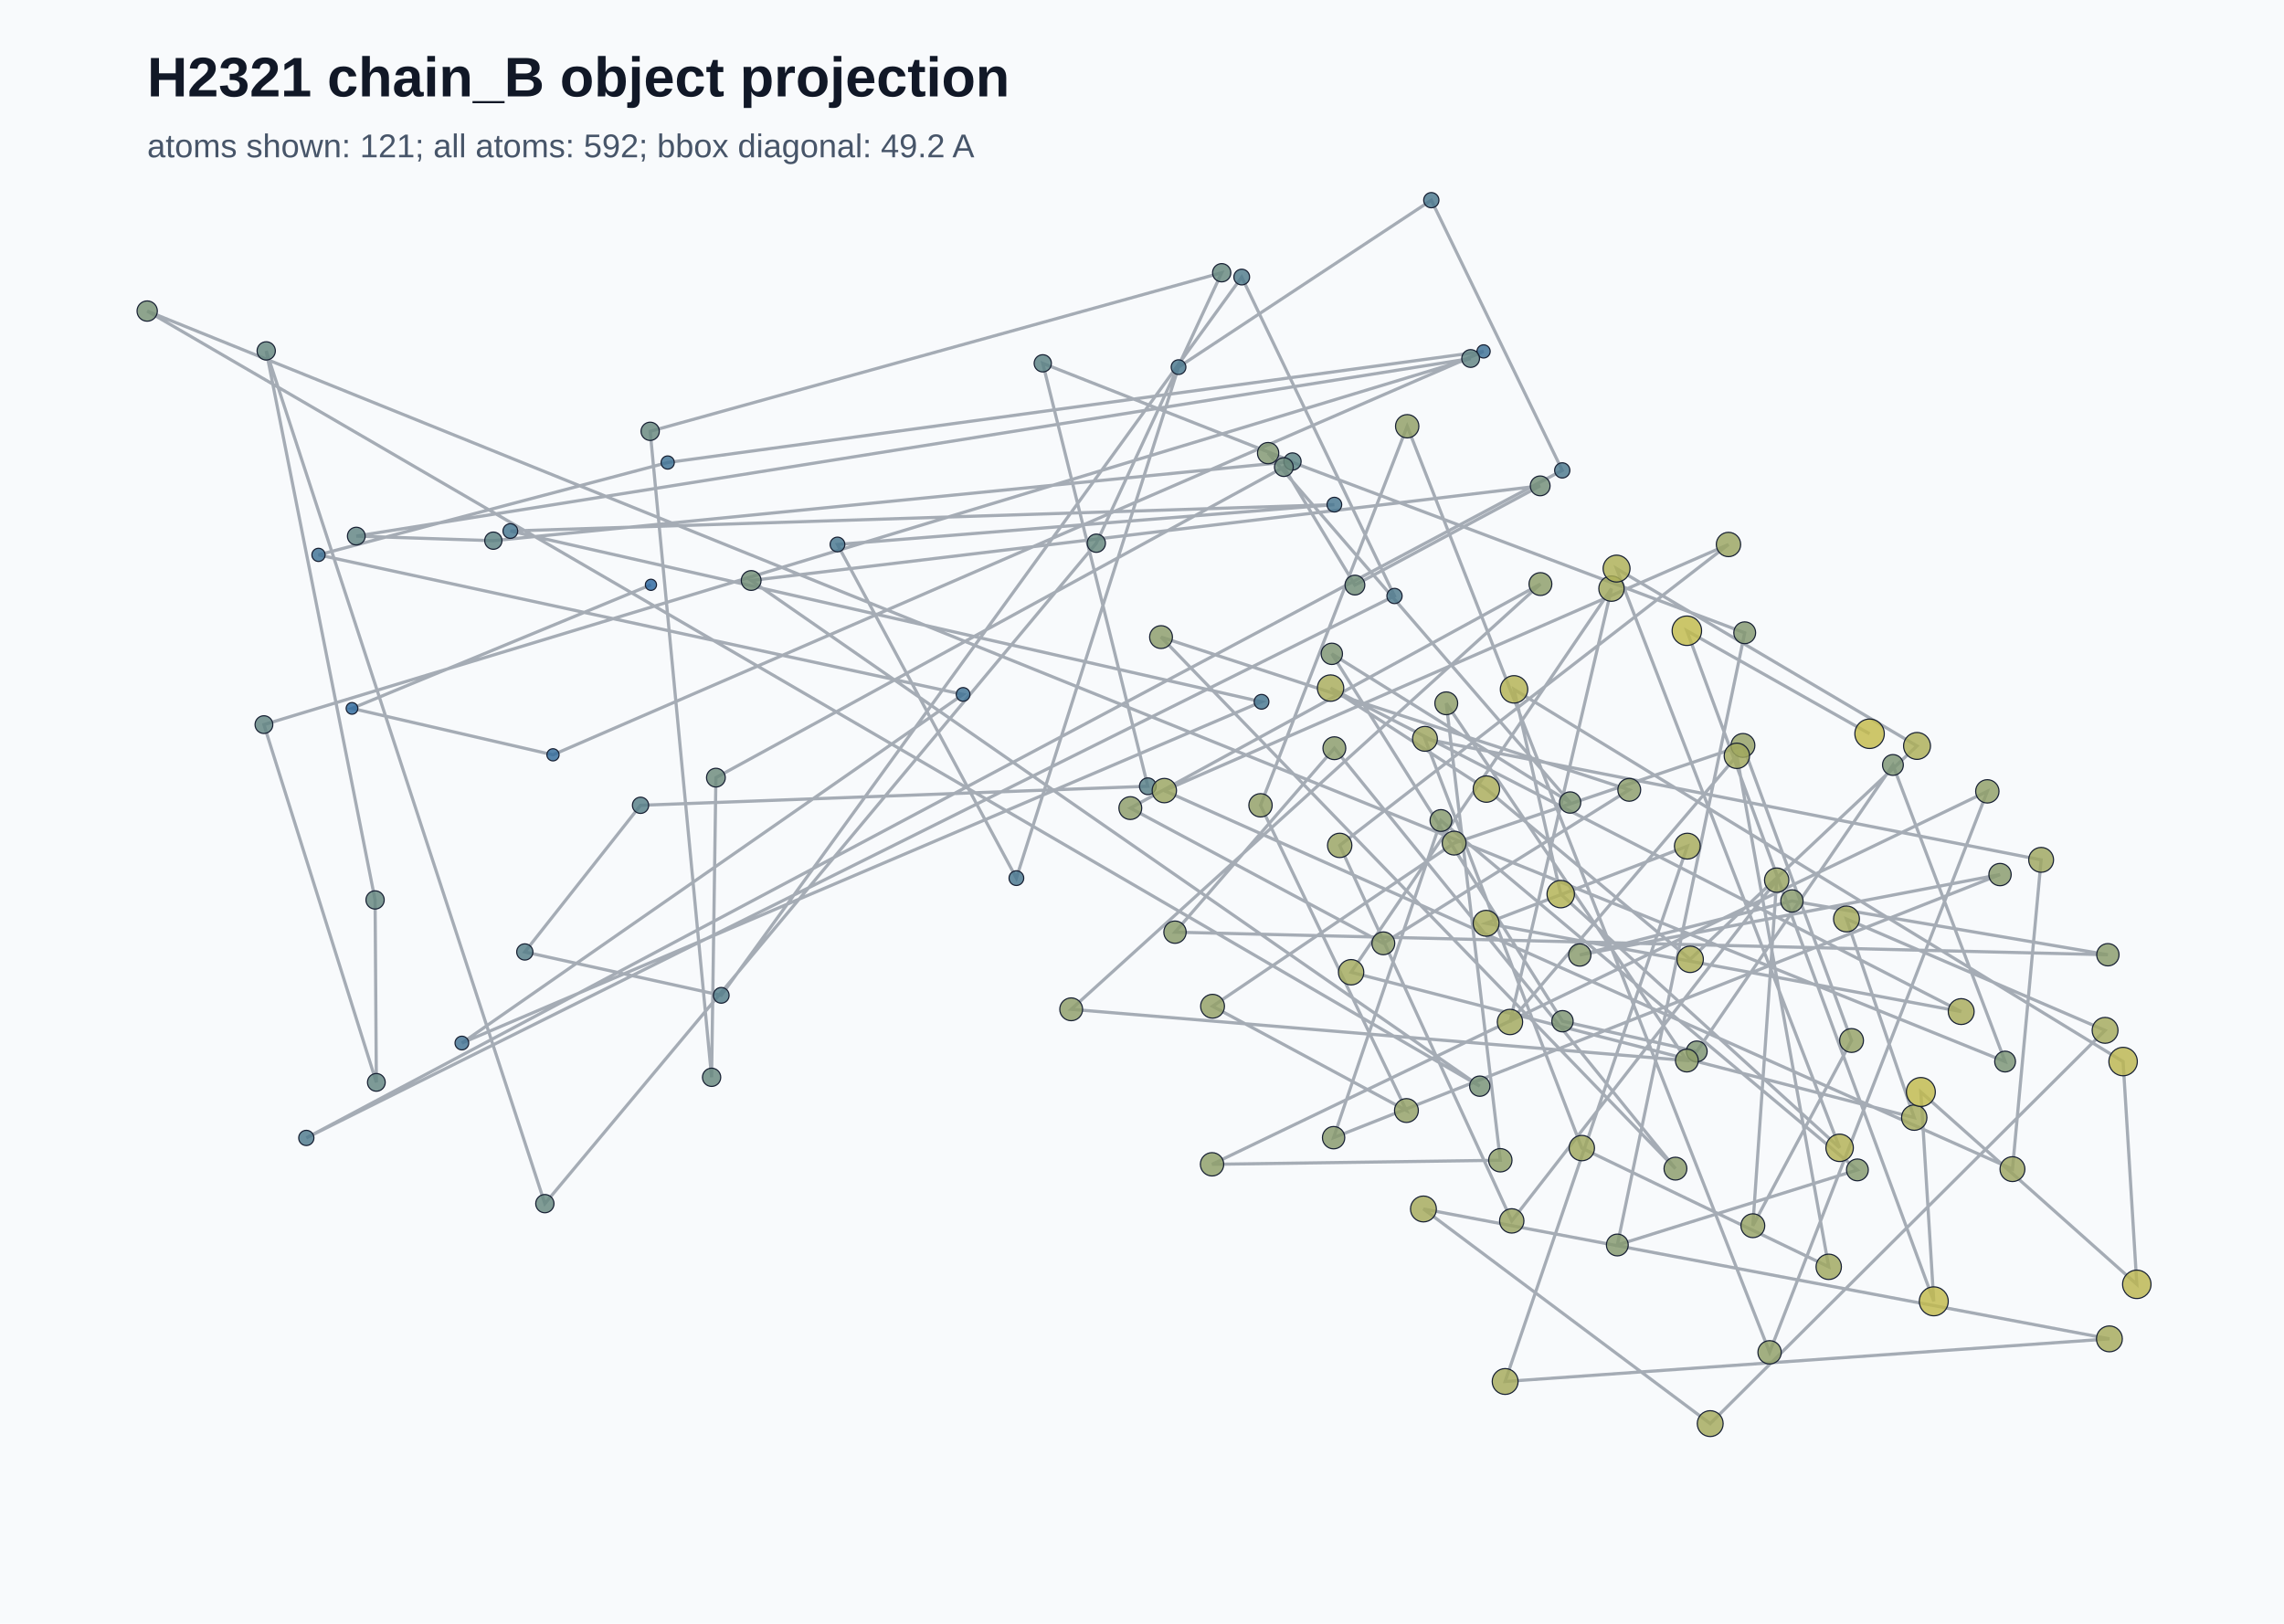
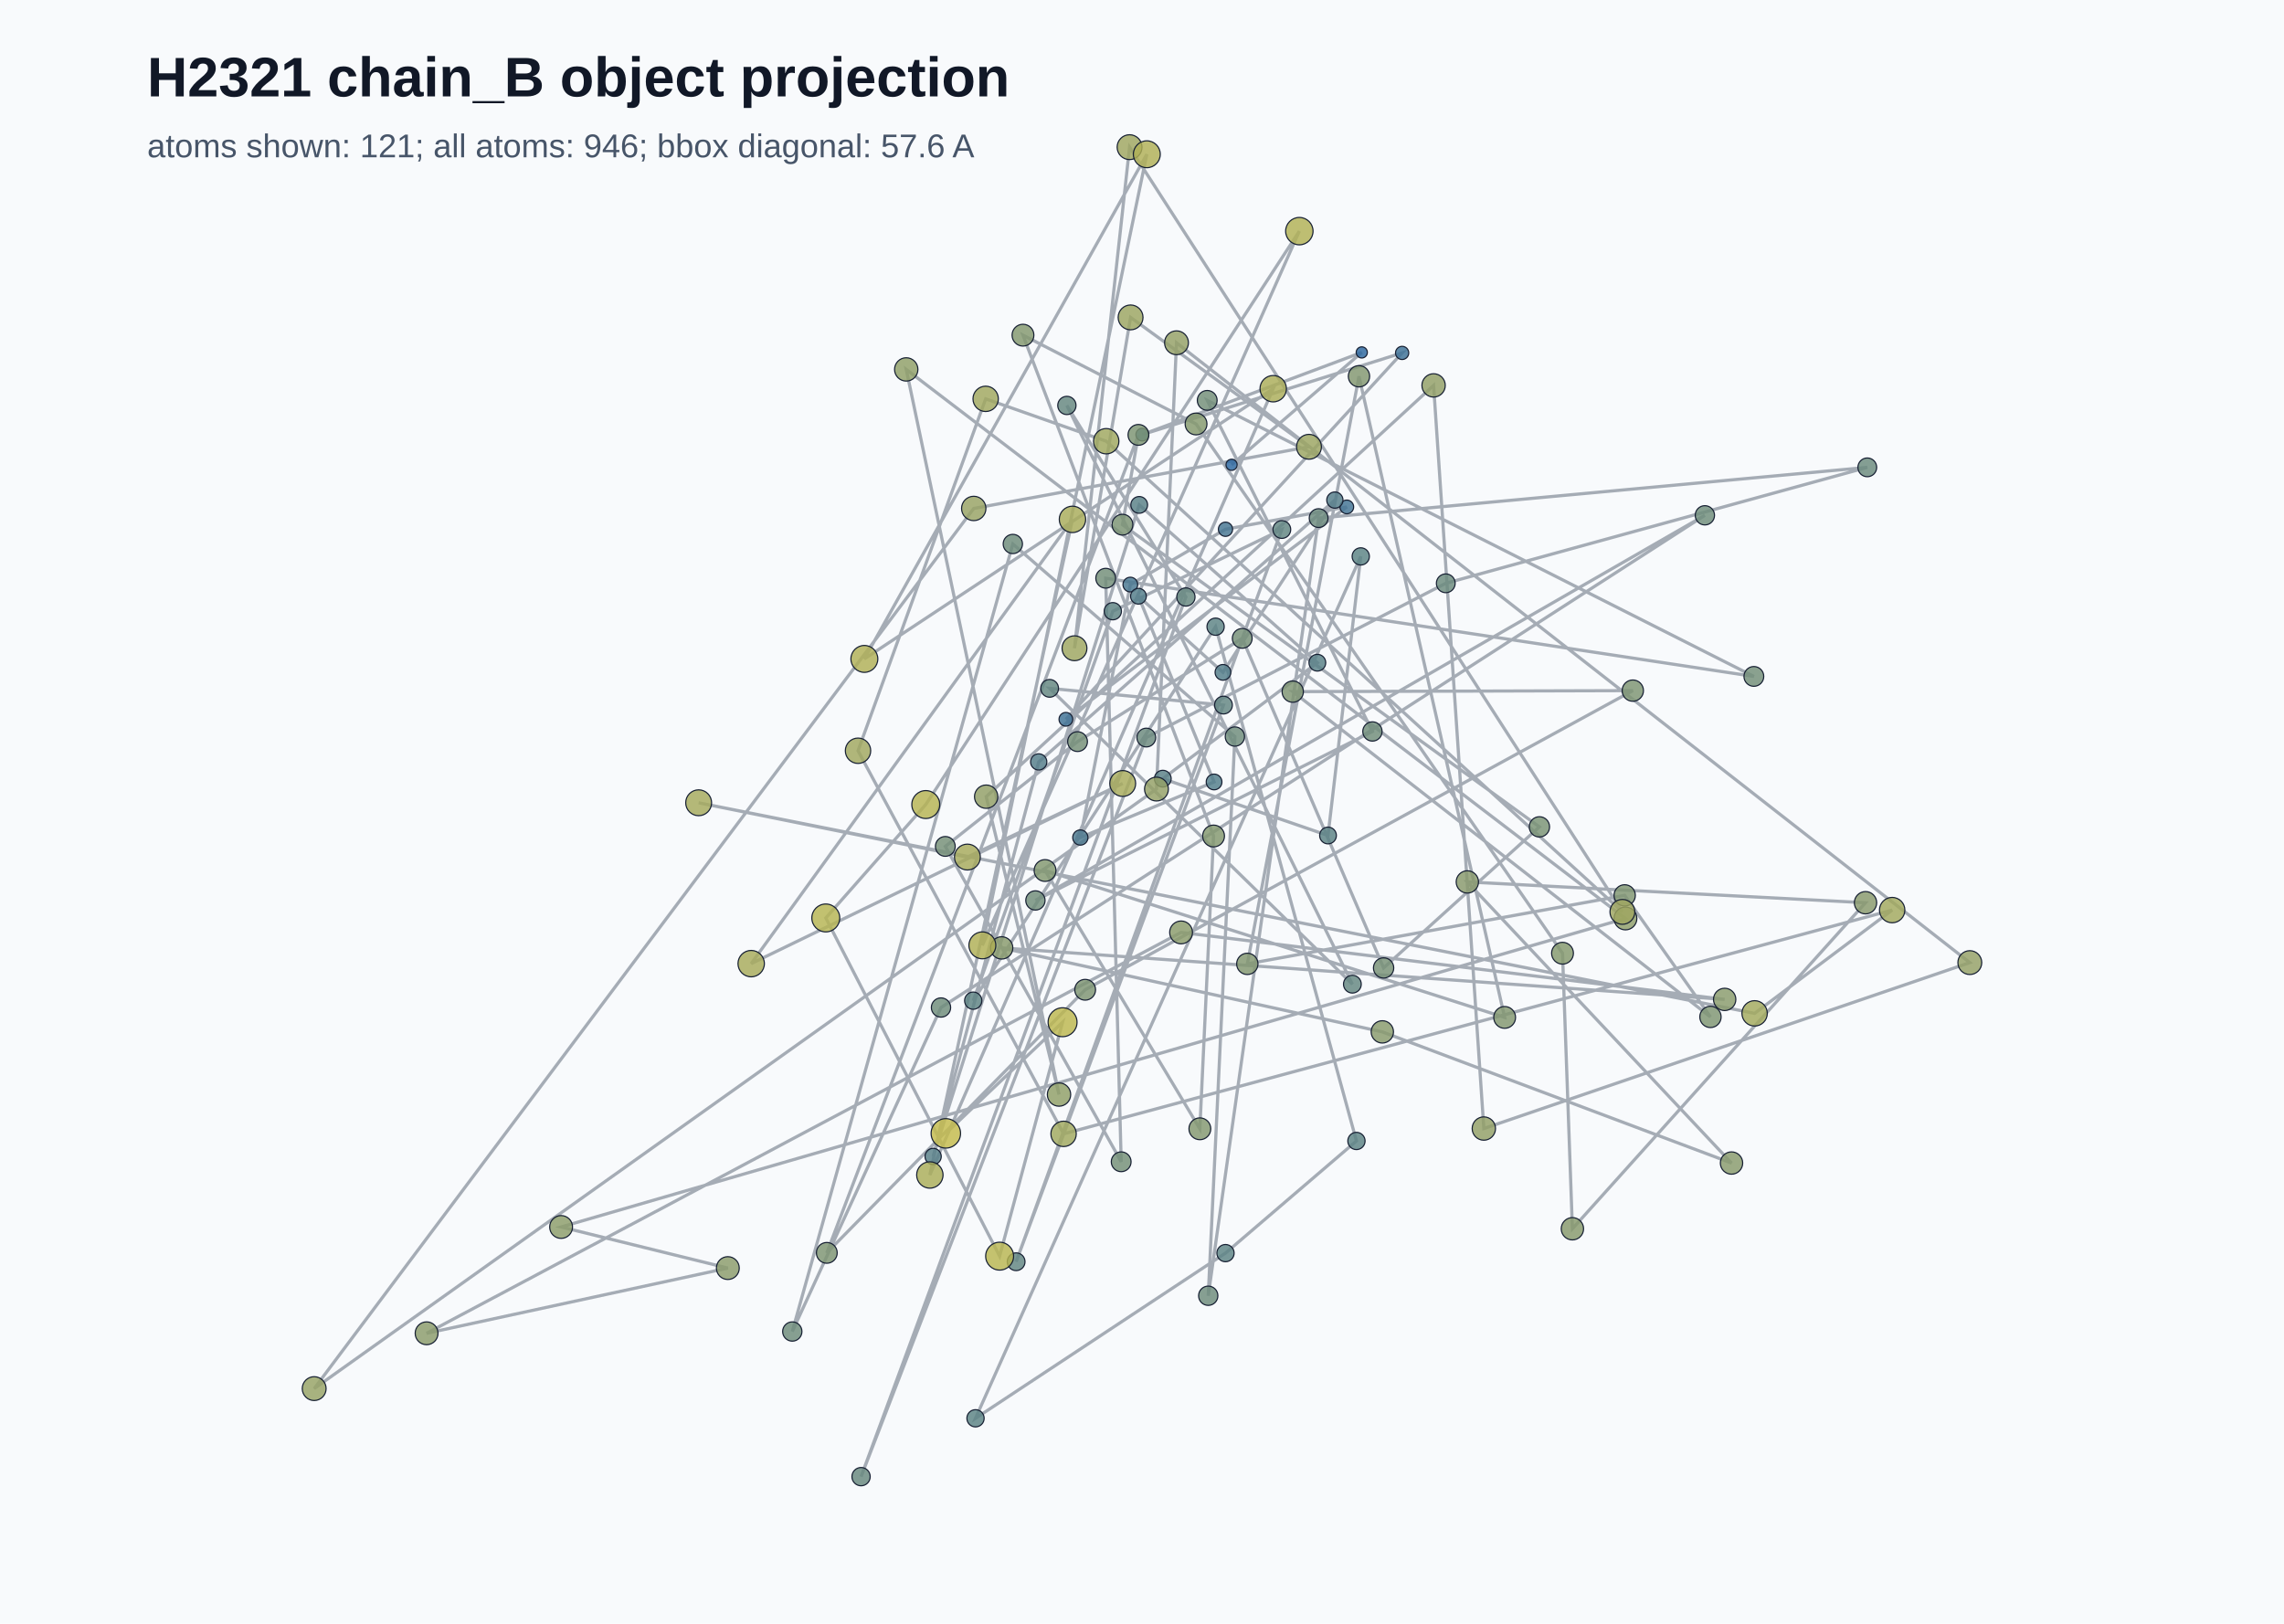
<svg xmlns="http://www.w3.org/2000/svg" width="900" height="640" viewBox="0 0 900 640" role="img" aria-label="H2321 chain_B object projection">
  <rect width="100%" height="100%" fill="#f8fafc" />
  <text x="58" y="38" font-family="Arial, sans-serif" font-size="22" font-weight="700" fill="#111827">H2321 chain_B object projection</text>
-   <text x="58" y="62" font-family="Arial, sans-serif" font-size="13" fill="#475569">atoms shown: 121; all atoms: 592; bbox diagonal: 49.2 A</text>
-   <polyline points="256.5,230.5 138.7,279.2 217.9,297.5 584.6,138.5 263.1,182.3 125.5,218.7 379.5,273.7 182.0,411.1 497.1,276.6 201.1,209.3 525.8,198.9 330.0,214.6 400.5,346.1 464.4,144.7 564.0,78.9 615.6,185.4 120.7,448.5 549.5,234.9 489.3,109.2 284.2,392.3 206.8,375.2 252.4,317.4 452.3,309.9 410.9,143.2 509.3,181.9 194.4,213.1 140.4,211.3 579.5,141.3 104.0,285.6 148.3,426.6 147.8,354.7 104.9,138.3 214.7,474.4 432.0,214.1 481.4,107.5 256.2,170.0 280.4,424.6 282.1,306.5 505.9,184.1 533.9,230.6 606.9,191.5 296.0,228.8 583.1,428.1 58.0,122.6 790.1,418.4 745.9,301.5 668.6,414.4 615.7,402.5 524.8,257.7 618.7,316.3 499.7,178.6 687.5,249.4 637.3,490.7 731.9,461.1 567.8,323.4 525.5,448.4 788.1,344.7 622.5,376.4 706.1,355.1 830.6,376.3 463.0,367.4 525.8,294.9 660.2,460.6 457.5,251.1 642.0,311.3 545.1,371.8 445.4,318.5 607.0,230.2 422.1,397.8 664.7,418.0 569.9,277.2 591.2,457.3 477.6,458.9 783.1,311.9 697.3,533.0 554.5,168.0 496.7,317.4 554.2,437.7 477.8,396.6 573.0,332.3 686.8,293.8 729.6,410.1 690.7,483.1 700.1,346.9 595.7,481.2 527.9,333.2 681.1,214.6 458.8,311.6 793.0,460.8 804.3,338.9 561.5,291.2 623.3,452.5 720.6,499.3 684.4,297.9 595.0,402.8 635.0,232.0 532.4,383.2 754.3,440.5 727.6,362.2 829.5,406.1 673.9,561.1 560.9,476.5 831.2,527.7 593.1,544.5 664.9,333.5 585.6,363.9 772.8,398.7 524.3,271.2 585.7,311.0 666.0,378.1 755.4,294.0 637.0,224.1 724.9,452.4 615.0,352.4 596.6,271.7 836.6,418.4 842.0,506.2 756.9,430.4 762.0,512.9 664.7,248.6 736.7,289.2" fill="none" stroke="#334155" stroke-width="1.25" stroke-opacity="0.42" />
-   <circle cx="256.5" cy="230.5" r="2.2" fill="rgb(43,103,160)" fill-opacity="0.82" stroke="#172033" stroke-width="0.45" />
-   <circle cx="138.7" cy="279.2" r="2.3" fill="rgb(46,105,157)" fill-opacity="0.82" stroke="#172033" stroke-width="0.45" />
-   <circle cx="217.9" cy="297.5" r="2.4" fill="rgb(51,107,155)" fill-opacity="0.82" stroke="#172033" stroke-width="0.45" />
-   <circle cx="584.6" cy="138.5" r="2.6" fill="rgb(60,112,150)" fill-opacity="0.82" stroke="#172033" stroke-width="0.45" />
-   <circle cx="263.1" cy="182.3" r="2.6" fill="rgb(61,113,149)" fill-opacity="0.82" stroke="#172033" stroke-width="0.45" />
-   <circle cx="125.5" cy="218.7" r="2.6" fill="rgb(61,113,149)" fill-opacity="0.82" stroke="#172033" stroke-width="0.45" />
-   <circle cx="379.5" cy="273.7" r="2.7" fill="rgb(63,114,148)" fill-opacity="0.82" stroke="#172033" stroke-width="0.45" />
-   <circle cx="182.0" cy="411.1" r="2.7" fill="rgb(66,115,147)" fill-opacity="0.82" stroke="#172033" stroke-width="0.45" />
-   <circle cx="497.1" cy="276.6" r="2.9" fill="rgb(70,118,144)" fill-opacity="0.82" stroke="#172033" stroke-width="0.45" />
-   <circle cx="201.1" cy="209.3" r="2.9" fill="rgb(70,118,144)" fill-opacity="0.82" stroke="#172033" stroke-width="0.45" />
-   <circle cx="525.8" cy="198.9" r="2.9" fill="rgb(71,118,144)" fill-opacity="0.82" stroke="#172033" stroke-width="0.45" />
-   <circle cx="330.0" cy="214.6" r="2.9" fill="rgb(71,118,143)" fill-opacity="0.82" stroke="#172033" stroke-width="0.45" />
-   <circle cx="400.5" cy="346.1" r="2.9" fill="rgb(72,119,143)" fill-opacity="0.82" stroke="#172033" stroke-width="0.45" />
-   <circle cx="464.4" cy="144.7" r="2.9" fill="rgb(74,120,142)" fill-opacity="0.82" stroke="#172033" stroke-width="0.45" />
-   <circle cx="564.0" cy="78.9" r="3.0" fill="rgb(74,120,142)" fill-opacity="0.82" stroke="#172033" stroke-width="0.45" />
-   <circle cx="615.6" cy="185.4" r="3.0" fill="rgb(76,121,141)" fill-opacity="0.82" stroke="#172033" stroke-width="0.45" />
-   <circle cx="120.7" cy="448.5" r="3.0" fill="rgb(77,121,140)" fill-opacity="0.82" stroke="#172033" stroke-width="0.45" />
-   <circle cx="549.5" cy="234.9" r="3.0" fill="rgb(78,122,140)" fill-opacity="0.82" stroke="#172033" stroke-width="0.45" />
-   <circle cx="489.3" cy="109.2" r="3.1" fill="rgb(79,123,139)" fill-opacity="0.82" stroke="#172033" stroke-width="0.45" />
-   <circle cx="284.2" cy="392.3" r="3.1" fill="rgb(82,124,137)" fill-opacity="0.82" stroke="#172033" stroke-width="0.45" />
-   <circle cx="206.8" cy="375.2" r="3.2" fill="rgb(85,126,136)" fill-opacity="0.82" stroke="#172033" stroke-width="0.45" />
-   <circle cx="252.4" cy="317.4" r="3.2" fill="rgb(86,127,135)" fill-opacity="0.82" stroke="#172033" stroke-width="0.45" />
-   <circle cx="452.3" cy="309.9" r="3.3" fill="rgb(87,127,135)" fill-opacity="0.82" stroke="#172033" stroke-width="0.45" />
-   <circle cx="410.9" cy="143.2" r="3.4" fill="rgb(91,129,132)" fill-opacity="0.82" stroke="#172033" stroke-width="0.45" />
-   <circle cx="509.3" cy="181.9" r="3.4" fill="rgb(91,130,132)" fill-opacity="0.82" stroke="#172033" stroke-width="0.45" />
-   <circle cx="194.4" cy="213.1" r="3.4" fill="rgb(93,130,131)" fill-opacity="0.82" stroke="#172033" stroke-width="0.45" />
-   <circle cx="140.4" cy="211.3" r="3.5" fill="rgb(96,132,130)" fill-opacity="0.82" stroke="#172033" stroke-width="0.45" />
-   <circle cx="579.5" cy="141.3" r="3.5" fill="rgb(96,132,130)" fill-opacity="0.82" stroke="#172033" stroke-width="0.45" />
-   <circle cx="104.0" cy="285.6" r="3.5" fill="rgb(96,132,129)" fill-opacity="0.82" stroke="#172033" stroke-width="0.45" />
-   <circle cx="148.3" cy="426.6" r="3.5" fill="rgb(98,133,129)" fill-opacity="0.82" stroke="#172033" stroke-width="0.45" />
-   <circle cx="147.8" cy="354.7" r="3.6" fill="rgb(100,134,127)" fill-opacity="0.82" stroke="#172033" stroke-width="0.45" />
-   <circle cx="104.9" cy="138.3" r="3.6" fill="rgb(100,134,127)" fill-opacity="0.82" stroke="#172033" stroke-width="0.45" />
-   <circle cx="214.7" cy="474.4" r="3.6" fill="rgb(101,135,127)" fill-opacity="0.82" stroke="#172033" stroke-width="0.45" />
-   <circle cx="432.0" cy="214.1" r="3.6" fill="rgb(102,135,126)" fill-opacity="0.82" stroke="#172033" stroke-width="0.45" />
-   <circle cx="481.4" cy="107.5" r="3.6" fill="rgb(102,136,126)" fill-opacity="0.82" stroke="#172033" stroke-width="0.45" />
-   <circle cx="256.2" cy="170.0" r="3.6" fill="rgb(103,136,126)" fill-opacity="0.82" stroke="#172033" stroke-width="0.45" />
-   <circle cx="280.4" cy="424.6" r="3.6" fill="rgb(103,136,126)" fill-opacity="0.82" stroke="#172033" stroke-width="0.45" />
-   <circle cx="282.1" cy="306.5" r="3.7" fill="rgb(107,138,123)" fill-opacity="0.82" stroke="#172033" stroke-width="0.45" />
-   <circle cx="505.9" cy="184.1" r="3.7" fill="rgb(108,138,123)" fill-opacity="0.82" stroke="#172033" stroke-width="0.45" />
-   <circle cx="533.9" cy="230.6" r="3.9" fill="rgb(112,141,120)" fill-opacity="0.82" stroke="#172033" stroke-width="0.45" />
-   <circle cx="606.9" cy="191.5" r="3.9" fill="rgb(113,141,120)" fill-opacity="0.82" stroke="#172033" stroke-width="0.45" />
-   <circle cx="296.0" cy="228.8" r="3.9" fill="rgb(114,142,119)" fill-opacity="0.82" stroke="#172033" stroke-width="0.45" />
-   <circle cx="583.1" cy="428.1" r="4.0" fill="rgb(119,145,117)" fill-opacity="0.82" stroke="#172033" stroke-width="0.45" />
-   <circle cx="58.0" cy="122.6" r="4.0" fill="rgb(119,145,117)" fill-opacity="0.82" stroke="#172033" stroke-width="0.45" />
-   <circle cx="790.1" cy="418.4" r="4.1" fill="rgb(121,146,116)" fill-opacity="0.82" stroke="#172033" stroke-width="0.45" />
-   <circle cx="745.9" cy="301.5" r="4.1" fill="rgb(123,147,115)" fill-opacity="0.82" stroke="#172033" stroke-width="0.45" />
-   <circle cx="668.6" cy="414.4" r="4.1" fill="rgb(124,148,114)" fill-opacity="0.82" stroke="#172033" stroke-width="0.45" />
-   <circle cx="615.7" cy="402.5" r="4.2" fill="rgb(125,148,113)" fill-opacity="0.82" stroke="#172033" stroke-width="0.45" />
-   <circle cx="524.8" cy="257.7" r="4.2" fill="rgb(125,148,113)" fill-opacity="0.82" stroke="#172033" stroke-width="0.45" />
-   <circle cx="618.7" cy="316.3" r="4.2" fill="rgb(126,149,113)" fill-opacity="0.82" stroke="#172033" stroke-width="0.45" />
-   <circle cx="499.7" cy="178.6" r="4.2" fill="rgb(128,150,112)" fill-opacity="0.82" stroke="#172033" stroke-width="0.45" />
-   <circle cx="687.5" cy="249.4" r="4.3" fill="rgb(130,151,111)" fill-opacity="0.82" stroke="#172033" stroke-width="0.45" />
-   <circle cx="637.3" cy="490.7" r="4.3" fill="rgb(132,152,110)" fill-opacity="0.82" stroke="#172033" stroke-width="0.45" />
-   <circle cx="731.9" cy="461.1" r="4.3" fill="rgb(132,152,109)" fill-opacity="0.82" stroke="#172033" stroke-width="0.45" />
-   <circle cx="567.8" cy="323.4" r="4.3" fill="rgb(133,152,109)" fill-opacity="0.82" stroke="#172033" stroke-width="0.45" />
-   <circle cx="525.5" cy="448.4" r="4.4" fill="rgb(134,153,108)" fill-opacity="0.82" stroke="#172033" stroke-width="0.45" />
-   <circle cx="788.1" cy="344.7" r="4.4" fill="rgb(135,154,108)" fill-opacity="0.82" stroke="#172033" stroke-width="0.45" />
-   <circle cx="622.5" cy="376.4" r="4.4" fill="rgb(135,154,108)" fill-opacity="0.82" stroke="#172033" stroke-width="0.45" />
-   <circle cx="706.1" cy="355.1" r="4.4" fill="rgb(136,154,107)" fill-opacity="0.82" stroke="#172033" stroke-width="0.45" />
-   <circle cx="830.6" cy="376.3" r="4.4" fill="rgb(137,155,107)" fill-opacity="0.82" stroke="#172033" stroke-width="0.45" />
-   <circle cx="463.0" cy="367.4" r="4.4" fill="rgb(137,155,106)" fill-opacity="0.82" stroke="#172033" stroke-width="0.45" />
-   <circle cx="525.8" cy="294.9" r="4.5" fill="rgb(138,155,106)" fill-opacity="0.82" stroke="#172033" stroke-width="0.45" />
-   <circle cx="660.2" cy="460.6" r="4.5" fill="rgb(138,155,106)" fill-opacity="0.82" stroke="#172033" stroke-width="0.45" />
-   <circle cx="457.5" cy="251.1" r="4.5" fill="rgb(139,156,106)" fill-opacity="0.82" stroke="#172033" stroke-width="0.45" />
-   <circle cx="642.0" cy="311.3" r="4.5" fill="rgb(139,156,106)" fill-opacity="0.82" stroke="#172033" stroke-width="0.45" />
-   <circle cx="545.1" cy="371.8" r="4.5" fill="rgb(140,156,105)" fill-opacity="0.82" stroke="#172033" stroke-width="0.45" />
-   <circle cx="445.4" cy="318.5" r="4.5" fill="rgb(140,156,105)" fill-opacity="0.82" stroke="#172033" stroke-width="0.45" />
-   <circle cx="607.0" cy="230.2" r="4.5" fill="rgb(140,157,105)" fill-opacity="0.82" stroke="#172033" stroke-width="0.45" />
-   <circle cx="422.1" cy="397.8" r="4.5" fill="rgb(141,157,105)" fill-opacity="0.82" stroke="#172033" stroke-width="0.45" />
-   <circle cx="664.7" cy="418.0" r="4.5" fill="rgb(141,157,105)" fill-opacity="0.82" stroke="#172033" stroke-width="0.45" />
-   <circle cx="569.9" cy="277.2" r="4.5" fill="rgb(141,157,104)" fill-opacity="0.82" stroke="#172033" stroke-width="0.45" />
-   <circle cx="591.2" cy="457.3" r="4.6" fill="rgb(142,158,104)" fill-opacity="0.82" stroke="#172033" stroke-width="0.45" />
-   <circle cx="477.6" cy="458.9" r="4.6" fill="rgb(142,158,104)" fill-opacity="0.82" stroke="#172033" stroke-width="0.45" />
-   <circle cx="783.1" cy="311.9" r="4.6" fill="rgb(143,158,103)" fill-opacity="0.82" stroke="#172033" stroke-width="0.45" />
-   <circle cx="697.3" cy="533.0" r="4.6" fill="rgb(143,158,103)" fill-opacity="0.82" stroke="#172033" stroke-width="0.45" />
-   <circle cx="554.5" cy="168.0" r="4.6" fill="rgb(144,159,102)" fill-opacity="0.82" stroke="#172033" stroke-width="0.45" />
-   <circle cx="496.7" cy="317.4" r="4.6" fill="rgb(145,159,102)" fill-opacity="0.82" stroke="#172033" stroke-width="0.45" />
-   <circle cx="554.2" cy="437.7" r="4.7" fill="rgb(146,160,102)" fill-opacity="0.82" stroke="#172033" stroke-width="0.45" />
-   <circle cx="477.8" cy="396.6" r="4.7" fill="rgb(146,160,102)" fill-opacity="0.82" stroke="#172033" stroke-width="0.45" />
-   <circle cx="573.0" cy="332.3" r="4.7" fill="rgb(147,160,101)" fill-opacity="0.82" stroke="#172033" stroke-width="0.45" />
-   <circle cx="686.8" cy="293.8" r="4.7" fill="rgb(147,160,101)" fill-opacity="0.82" stroke="#172033" stroke-width="0.45" />
-   <circle cx="729.6" cy="410.1" r="4.7" fill="rgb(148,161,101)" fill-opacity="0.82" stroke="#172033" stroke-width="0.45" />
-   <circle cx="690.7" cy="483.1" r="4.7" fill="rgb(149,161,100)" fill-opacity="0.82" stroke="#172033" stroke-width="0.45" />
-   <circle cx="700.1" cy="346.9" r="4.8" fill="rgb(152,163,98)" fill-opacity="0.82" stroke="#172033" stroke-width="0.45" />
-   <circle cx="595.7" cy="481.2" r="4.8" fill="rgb(152,163,98)" fill-opacity="0.82" stroke="#172033" stroke-width="0.45" />
-   <circle cx="527.9" cy="333.2" r="4.8" fill="rgb(152,163,98)" fill-opacity="0.82" stroke="#172033" stroke-width="0.45" />
-   <circle cx="681.1" cy="214.6" r="4.8" fill="rgb(154,164,97)" fill-opacity="0.82" stroke="#172033" stroke-width="0.45" />
-   <circle cx="458.8" cy="311.6" r="4.8" fill="rgb(154,164,97)" fill-opacity="0.82" stroke="#172033" stroke-width="0.45" />
-   <circle cx="793.0" cy="460.8" r="4.9" fill="rgb(156,165,96)" fill-opacity="0.82" stroke="#172033" stroke-width="0.45" />
-   <circle cx="804.3" cy="338.9" r="4.9" fill="rgb(157,166,95)" fill-opacity="0.82" stroke="#172033" stroke-width="0.45" />
-   <circle cx="561.5" cy="291.2" r="4.9" fill="rgb(158,166,95)" fill-opacity="0.82" stroke="#172033" stroke-width="0.45" />
-   <circle cx="623.3" cy="452.5" r="5.0" fill="rgb(159,167,94)" fill-opacity="0.82" stroke="#172033" stroke-width="0.45" />
-   <circle cx="720.6" cy="499.3" r="5.0" fill="rgb(159,167,94)" fill-opacity="0.82" stroke="#172033" stroke-width="0.45" />
-   <circle cx="684.4" cy="297.9" r="5.0" fill="rgb(161,168,93)" fill-opacity="0.82" stroke="#172033" stroke-width="0.45" />
-   <circle cx="595.0" cy="402.8" r="5.0" fill="rgb(161,168,93)" fill-opacity="0.82" stroke="#172033" stroke-width="0.45" />
-   <circle cx="635.0" cy="232.0" r="5.0" fill="rgb(161,168,93)" fill-opacity="0.82" stroke="#172033" stroke-width="0.45" />
-   <circle cx="532.4" cy="383.2" r="5.0" fill="rgb(162,169,93)" fill-opacity="0.82" stroke="#172033" stroke-width="0.45" />
-   <circle cx="754.3" cy="440.5" r="5.0" fill="rgb(163,169,92)" fill-opacity="0.82" stroke="#172033" stroke-width="0.45" />
-   <circle cx="727.6" cy="362.2" r="5.1" fill="rgb(163,169,92)" fill-opacity="0.82" stroke="#172033" stroke-width="0.45" />
-   <circle cx="829.5" cy="406.1" r="5.1" fill="rgb(163,169,92)" fill-opacity="0.82" stroke="#172033" stroke-width="0.45" />
-   <circle cx="673.9" cy="561.1" r="5.1" fill="rgb(163,169,92)" fill-opacity="0.82" stroke="#172033" stroke-width="0.45" />
-   <circle cx="560.9" cy="476.5" r="5.1" fill="rgb(164,170,91)" fill-opacity="0.82" stroke="#172033" stroke-width="0.45" />
-   <circle cx="831.2" cy="527.7" r="5.1" fill="rgb(165,170,91)" fill-opacity="0.82" stroke="#172033" stroke-width="0.45" />
-   <circle cx="593.1" cy="544.5" r="5.1" fill="rgb(165,170,91)" fill-opacity="0.82" stroke="#172033" stroke-width="0.45" />
-   <circle cx="664.9" cy="333.5" r="5.1" fill="rgb(166,171,90)" fill-opacity="0.82" stroke="#172033" stroke-width="0.45" />
-   <circle cx="585.6" cy="363.9" r="5.1" fill="rgb(166,171,90)" fill-opacity="0.82" stroke="#172033" stroke-width="0.45" />
-   <circle cx="772.8" cy="398.7" r="5.1" fill="rgb(167,171,90)" fill-opacity="0.82" stroke="#172033" stroke-width="0.45" />
-   <circle cx="524.3" cy="271.2" r="5.2" fill="rgb(168,172,90)" fill-opacity="0.82" stroke="#172033" stroke-width="0.45" />
-   <circle cx="585.7" cy="311.0" r="5.2" fill="rgb(169,172,89)" fill-opacity="0.82" stroke="#172033" stroke-width="0.45" />
-   <circle cx="666.0" cy="378.1" r="5.2" fill="rgb(171,173,88)" fill-opacity="0.82" stroke="#172033" stroke-width="0.45" />
-   <circle cx="755.4" cy="294.0" r="5.3" fill="rgb(172,174,87)" fill-opacity="0.82" stroke="#172033" stroke-width="0.45" />
-   <circle cx="637.0" cy="224.1" r="5.3" fill="rgb(173,175,86)" fill-opacity="0.82" stroke="#172033" stroke-width="0.45" />
-   <circle cx="724.9" cy="452.4" r="5.4" fill="rgb(178,177,84)" fill-opacity="0.82" stroke="#172033" stroke-width="0.45" />
-   <circle cx="615.0" cy="352.4" r="5.4" fill="rgb(178,178,83)" fill-opacity="0.82" stroke="#172033" stroke-width="0.45" />
-   <circle cx="596.6" cy="271.7" r="5.4" fill="rgb(179,178,83)" fill-opacity="0.82" stroke="#172033" stroke-width="0.45" />
-   <circle cx="836.6" cy="418.4" r="5.6" fill="rgb(186,182,79)" fill-opacity="0.82" stroke="#172033" stroke-width="0.45" />
-   <circle cx="842.0" cy="506.2" r="5.6" fill="rgb(187,182,79)" fill-opacity="0.82" stroke="#172033" stroke-width="0.45" />
-   <circle cx="756.9" cy="430.4" r="5.7" fill="rgb(191,185,76)" fill-opacity="0.82" stroke="#172033" stroke-width="0.45" />
-   <circle cx="762.0" cy="512.9" r="5.7" fill="rgb(192,185,76)" fill-opacity="0.82" stroke="#172033" stroke-width="0.45" />
-   <circle cx="664.7" cy="248.6" r="5.8" fill="rgb(193,186,75)" fill-opacity="0.82" stroke="#172033" stroke-width="0.45" />
-   <circle cx="736.7" cy="289.2" r="5.8" fill="rgb(195,187,75)" fill-opacity="0.82" stroke="#172033" stroke-width="0.45" />
+   <text x="58" y="62" font-family="Arial, sans-serif" font-size="13" fill="#475569">atoms shown: 121; all atoms: 946; bbox diagonal: 57.6 A</text>
+   <polyline points="485.3,183.2 536.6,138.9 450.1,171.3 552.5,139.1 420.0,283.5 530.7,199.8 482.9,208.6 445.4,230.4 425.7,330.1 478.4,308.2 448.6,235.0 481.9,265.0 526.0,197.1 409.3,300.3 367.7,455.8 448.9,199.0 519.1,261.2 458.2,306.9 523.3,329.3 536.2,219.3 384.4,559.0 482.9,493.9 534.5,449.7 479.0,247.0 383.5,394.4 438.5,240.9 505.1,208.7 400.4,497.3 482.1,277.9 413.6,271.3 532.9,387.9 420.4,159.8 467.3,235.3 339.3,582.0 451.7,290.7 569.7,229.9 735.8,184.2 519.6,204.2 476.1,510.7 486.6,290.3 399.1,214.4 312.2,524.8 370.8,397.1 671.8,203.1 408.0,354.9 540.8,288.3 475.7,157.8 691.1,266.6 435.7,227.9 441.8,457.9 372.5,333.6 424.6,292.3 489.5,251.6 545.2,381.5 606.6,325.9 442.3,206.8 448.6,171.4 325.8,493.8 427.6,390.1 643.4,272.2 509.4,272.6 674.0,400.8 640.2,352.9 491.5,379.9 535.5,148.3 592.9,401.0 411.8,343.1 472.8,444.9 478.2,329.5 403.1,132.1 471.3,167.1 615.7,375.7 619.6,484.3 735.1,355.8 578.2,347.6 682.3,458.4 544.7,406.7 394.7,373.6 679.6,393.9 465.4,367.5 168.1,525.5 286.8,499.8 221.1,483.6 640.5,362.0 357.1,145.6 417.3,431.4 388.6,314.0 564.9,151.9 584.7,444.8 776.2,379.4 463.6,135.1 455.7,311.0 123.8,547.3 383.7,200.4 515.8,176.1 445.5,125.1 423.4,255.5 445.1,58.0 639.3,359.4 435.9,173.9 388.4,157.2 338.1,295.9 419.1,446.9 745.6,358.7 691.4,399.4 275.3,316.4 381.2,337.8 442.4,308.8 296.0,379.8 422.6,204.7 366.4,463.1 501.7,153.2 340.6,259.7 451.9,60.8 387.1,372.6 512.0,91.1 364.8,317.1 325.4,361.8 393.9,495.1 418.7,402.9 372.7,446.7" fill="none" stroke="#334155" stroke-width="1.25" stroke-opacity="0.42" />
+   <circle cx="485.3" cy="183.2" r="2.2" fill="rgb(43,103,160)" fill-opacity="0.82" stroke="#172033" stroke-width="0.45" />
+   <circle cx="536.6" cy="138.9" r="2.2" fill="rgb(43,103,159)" fill-opacity="0.82" stroke="#172033" stroke-width="0.45" />
+   <circle cx="450.1" cy="171.3" r="2.5" fill="rgb(57,110,151)" fill-opacity="0.82" stroke="#172033" stroke-width="0.45" />
+   <circle cx="552.5" cy="139.1" r="2.6" fill="rgb(60,112,150)" fill-opacity="0.82" stroke="#172033" stroke-width="0.45" />
+   <circle cx="420.0" cy="283.5" r="2.7" fill="rgb(62,113,149)" fill-opacity="0.82" stroke="#172033" stroke-width="0.45" />
+   <circle cx="530.7" cy="199.8" r="2.7" fill="rgb(65,115,147)" fill-opacity="0.82" stroke="#172033" stroke-width="0.45" />
+   <circle cx="482.9" cy="208.6" r="2.8" fill="rgb(69,117,145)" fill-opacity="0.82" stroke="#172033" stroke-width="0.45" />
+   <circle cx="445.4" cy="230.4" r="2.9" fill="rgb(71,118,144)" fill-opacity="0.82" stroke="#172033" stroke-width="0.45" />
+   <circle cx="425.7" cy="330.1" r="3.0" fill="rgb(75,120,142)" fill-opacity="0.82" stroke="#172033" stroke-width="0.45" />
+   <circle cx="478.4" cy="308.2" r="3.1" fill="rgb(81,124,138)" fill-opacity="0.82" stroke="#172033" stroke-width="0.45" />
+   <circle cx="448.6" cy="235.0" r="3.1" fill="rgb(82,124,137)" fill-opacity="0.82" stroke="#172033" stroke-width="0.45" />
+   <circle cx="481.9" cy="265.0" r="3.1" fill="rgb(82,124,137)" fill-opacity="0.82" stroke="#172033" stroke-width="0.45" />
+   <circle cx="526.0" cy="197.1" r="3.2" fill="rgb(83,125,137)" fill-opacity="0.82" stroke="#172033" stroke-width="0.45" />
+   <circle cx="409.3" cy="300.3" r="3.2" fill="rgb(83,125,137)" fill-opacity="0.82" stroke="#172033" stroke-width="0.45" />
+   <circle cx="367.7" cy="455.8" r="3.2" fill="rgb(87,127,135)" fill-opacity="0.82" stroke="#172033" stroke-width="0.45" />
+   <circle cx="448.9" cy="199.0" r="3.3" fill="rgb(88,128,134)" fill-opacity="0.82" stroke="#172033" stroke-width="0.45" />
+   <circle cx="519.1" cy="261.2" r="3.3" fill="rgb(88,128,134)" fill-opacity="0.82" stroke="#172033" stroke-width="0.45" />
+   <circle cx="458.2" cy="306.9" r="3.3" fill="rgb(89,128,134)" fill-opacity="0.82" stroke="#172033" stroke-width="0.45" />
+   <circle cx="523.3" cy="329.3" r="3.3" fill="rgb(91,129,132)" fill-opacity="0.82" stroke="#172033" stroke-width="0.45" />
+   <circle cx="536.2" cy="219.3" r="3.4" fill="rgb(91,130,132)" fill-opacity="0.82" stroke="#172033" stroke-width="0.45" />
+   <circle cx="384.4" cy="559.0" r="3.4" fill="rgb(91,130,132)" fill-opacity="0.82" stroke="#172033" stroke-width="0.45" />
+   <circle cx="482.9" cy="493.9" r="3.4" fill="rgb(92,130,132)" fill-opacity="0.82" stroke="#172033" stroke-width="0.45" />
+   <circle cx="534.5" cy="449.7" r="3.4" fill="rgb(92,130,132)" fill-opacity="0.82" stroke="#172033" stroke-width="0.45" />
+   <circle cx="479.0" cy="247.0" r="3.4" fill="rgb(92,130,132)" fill-opacity="0.82" stroke="#172033" stroke-width="0.45" />
+   <circle cx="383.5" cy="394.4" r="3.4" fill="rgb(93,130,131)" fill-opacity="0.82" stroke="#172033" stroke-width="0.45" />
+   <circle cx="438.5" cy="240.9" r="3.4" fill="rgb(94,131,131)" fill-opacity="0.82" stroke="#172033" stroke-width="0.45" />
+   <circle cx="505.1" cy="208.7" r="3.5" fill="rgb(97,133,129)" fill-opacity="0.82" stroke="#172033" stroke-width="0.45" />
+   <circle cx="400.4" cy="497.3" r="3.5" fill="rgb(97,133,129)" fill-opacity="0.82" stroke="#172033" stroke-width="0.45" />
+   <circle cx="482.1" cy="277.9" r="3.5" fill="rgb(98,133,129)" fill-opacity="0.82" stroke="#172033" stroke-width="0.45" />
+   <circle cx="413.6" cy="271.3" r="3.5" fill="rgb(99,134,128)" fill-opacity="0.82" stroke="#172033" stroke-width="0.45" />
+   <circle cx="532.9" cy="387.9" r="3.5" fill="rgb(99,134,128)" fill-opacity="0.82" stroke="#172033" stroke-width="0.45" />
+   <circle cx="420.4" cy="159.8" r="3.6" fill="rgb(100,134,127)" fill-opacity="0.82" stroke="#172033" stroke-width="0.45" />
+   <circle cx="467.3" cy="235.3" r="3.6" fill="rgb(101,135,127)" fill-opacity="0.82" stroke="#172033" stroke-width="0.45" />
+   <circle cx="339.3" cy="582.0" r="3.6" fill="rgb(103,136,126)" fill-opacity="0.82" stroke="#172033" stroke-width="0.45" />
+   <circle cx="451.7" cy="290.7" r="3.7" fill="rgb(106,137,124)" fill-opacity="0.82" stroke="#172033" stroke-width="0.45" />
+   <circle cx="569.7" cy="229.9" r="3.7" fill="rgb(106,138,124)" fill-opacity="0.82" stroke="#172033" stroke-width="0.45" />
+   <circle cx="735.8" cy="184.2" r="3.7" fill="rgb(106,138,124)" fill-opacity="0.82" stroke="#172033" stroke-width="0.45" />
+   <circle cx="519.6" cy="204.2" r="3.7" fill="rgb(107,138,124)" fill-opacity="0.82" stroke="#172033" stroke-width="0.45" />
+   <circle cx="476.1" cy="510.7" r="3.8" fill="rgb(109,139,123)" fill-opacity="0.82" stroke="#172033" stroke-width="0.45" />
+   <circle cx="486.6" cy="290.3" r="3.8" fill="rgb(109,139,122)" fill-opacity="0.82" stroke="#172033" stroke-width="0.45" />
+   <circle cx="399.1" cy="214.4" r="3.8" fill="rgb(109,139,122)" fill-opacity="0.82" stroke="#172033" stroke-width="0.45" />
+   <circle cx="312.2" cy="524.8" r="3.8" fill="rgb(109,139,122)" fill-opacity="0.82" stroke="#172033" stroke-width="0.45" />
+   <circle cx="370.8" cy="397.1" r="3.8" fill="rgb(110,140,122)" fill-opacity="0.82" stroke="#172033" stroke-width="0.45" />
+   <circle cx="671.8" cy="203.1" r="3.8" fill="rgb(110,140,122)" fill-opacity="0.82" stroke="#172033" stroke-width="0.45" />
+   <circle cx="408.0" cy="354.9" r="3.8" fill="rgb(111,140,121)" fill-opacity="0.82" stroke="#172033" stroke-width="0.45" />
+   <circle cx="540.8" cy="288.3" r="3.8" fill="rgb(111,140,121)" fill-opacity="0.82" stroke="#172033" stroke-width="0.45" />
+   <circle cx="475.7" cy="157.8" r="3.9" fill="rgb(113,141,120)" fill-opacity="0.82" stroke="#172033" stroke-width="0.45" />
+   <circle cx="691.1" cy="266.6" r="3.9" fill="rgb(113,142,120)" fill-opacity="0.82" stroke="#172033" stroke-width="0.45" />
+   <circle cx="435.7" cy="227.9" r="3.9" fill="rgb(114,142,120)" fill-opacity="0.82" stroke="#172033" stroke-width="0.45" />
+   <circle cx="441.8" cy="457.9" r="3.9" fill="rgb(115,143,119)" fill-opacity="0.82" stroke="#172033" stroke-width="0.45" />
+   <circle cx="372.5" cy="333.6" r="3.9" fill="rgb(116,143,119)" fill-opacity="0.82" stroke="#172033" stroke-width="0.45" />
+   <circle cx="424.6" cy="292.3" r="3.9" fill="rgb(116,143,118)" fill-opacity="0.82" stroke="#172033" stroke-width="0.45" />
+   <circle cx="489.5" cy="251.6" r="3.9" fill="rgb(116,143,118)" fill-opacity="0.82" stroke="#172033" stroke-width="0.45" />
+   <circle cx="545.2" cy="381.5" r="4.0" fill="rgb(118,144,117)" fill-opacity="0.82" stroke="#172033" stroke-width="0.45" />
+   <circle cx="606.6" cy="325.9" r="4.0" fill="rgb(121,146,116)" fill-opacity="0.82" stroke="#172033" stroke-width="0.45" />
+   <circle cx="442.3" cy="206.8" r="4.1" fill="rgb(122,146,115)" fill-opacity="0.82" stroke="#172033" stroke-width="0.45" />
+   <circle cx="448.6" cy="171.4" r="4.1" fill="rgb(123,147,114)" fill-opacity="0.82" stroke="#172033" stroke-width="0.45" />
+   <circle cx="325.8" cy="493.8" r="4.1" fill="rgb(124,148,114)" fill-opacity="0.82" stroke="#172033" stroke-width="0.45" />
+   <circle cx="427.6" cy="390.1" r="4.1" fill="rgb(125,148,114)" fill-opacity="0.82" stroke="#172033" stroke-width="0.45" />
+   <circle cx="643.4" cy="272.2" r="4.2" fill="rgb(125,148,113)" fill-opacity="0.82" stroke="#172033" stroke-width="0.45" />
+   <circle cx="509.4" cy="272.6" r="4.2" fill="rgb(126,148,113)" fill-opacity="0.82" stroke="#172033" stroke-width="0.45" />
+   <circle cx="674.0" cy="400.8" r="4.2" fill="rgb(126,149,113)" fill-opacity="0.82" stroke="#172033" stroke-width="0.45" />
+   <circle cx="640.2" cy="352.9" r="4.2" fill="rgb(127,149,112)" fill-opacity="0.82" stroke="#172033" stroke-width="0.45" />
+   <circle cx="491.5" cy="379.9" r="4.2" fill="rgb(129,150,111)" fill-opacity="0.82" stroke="#172033" stroke-width="0.45" />
+   <circle cx="535.5" cy="148.3" r="4.2" fill="rgb(129,150,111)" fill-opacity="0.82" stroke="#172033" stroke-width="0.45" />
+   <circle cx="592.9" cy="401.0" r="4.3" fill="rgb(129,150,111)" fill-opacity="0.82" stroke="#172033" stroke-width="0.45" />
+   <circle cx="411.8" cy="343.1" r="4.3" fill="rgb(129,151,111)" fill-opacity="0.82" stroke="#172033" stroke-width="0.45" />
+   <circle cx="472.8" cy="444.9" r="4.3" fill="rgb(130,151,111)" fill-opacity="0.82" stroke="#172033" stroke-width="0.45" />
+   <circle cx="478.2" cy="329.5" r="4.3" fill="rgb(131,151,110)" fill-opacity="0.82" stroke="#172033" stroke-width="0.45" />
+   <circle cx="403.1" cy="132.1" r="4.3" fill="rgb(131,151,110)" fill-opacity="0.82" stroke="#172033" stroke-width="0.45" />
+   <circle cx="471.3" cy="167.1" r="4.3" fill="rgb(132,152,109)" fill-opacity="0.82" stroke="#172033" stroke-width="0.45" />
+   <circle cx="615.7" cy="375.7" r="4.3" fill="rgb(132,152,109)" fill-opacity="0.82" stroke="#172033" stroke-width="0.45" />
+   <circle cx="619.6" cy="484.3" r="4.4" fill="rgb(134,153,108)" fill-opacity="0.82" stroke="#172033" stroke-width="0.45" />
+   <circle cx="735.1" cy="355.8" r="4.4" fill="rgb(135,153,108)" fill-opacity="0.82" stroke="#172033" stroke-width="0.45" />
+   <circle cx="578.2" cy="347.6" r="4.4" fill="rgb(135,153,108)" fill-opacity="0.82" stroke="#172033" stroke-width="0.45" />
+   <circle cx="682.3" cy="458.4" r="4.4" fill="rgb(135,154,108)" fill-opacity="0.82" stroke="#172033" stroke-width="0.45" />
+   <circle cx="544.7" cy="406.7" r="4.4" fill="rgb(135,154,108)" fill-opacity="0.82" stroke="#172033" stroke-width="0.45" />
+   <circle cx="394.7" cy="373.6" r="4.4" fill="rgb(136,154,107)" fill-opacity="0.82" stroke="#172033" stroke-width="0.45" />
+   <circle cx="679.6" cy="393.9" r="4.4" fill="rgb(137,155,107)" fill-opacity="0.82" stroke="#172033" stroke-width="0.45" />
+   <circle cx="465.4" cy="367.5" r="4.5" fill="rgb(138,155,106)" fill-opacity="0.82" stroke="#172033" stroke-width="0.45" />
+   <circle cx="168.1" cy="525.5" r="4.5" fill="rgb(138,155,106)" fill-opacity="0.82" stroke="#172033" stroke-width="0.45" />
+   <circle cx="286.8" cy="499.8" r="4.5" fill="rgb(138,155,106)" fill-opacity="0.82" stroke="#172033" stroke-width="0.45" />
+   <circle cx="221.1" cy="483.6" r="4.5" fill="rgb(139,156,105)" fill-opacity="0.82" stroke="#172033" stroke-width="0.45" />
+   <circle cx="640.5" cy="362.0" r="4.5" fill="rgb(141,157,105)" fill-opacity="0.82" stroke="#172033" stroke-width="0.45" />
+   <circle cx="357.1" cy="145.6" r="4.6" fill="rgb(143,158,103)" fill-opacity="0.82" stroke="#172033" stroke-width="0.45" />
+   <circle cx="417.3" cy="431.4" r="4.6" fill="rgb(143,158,103)" fill-opacity="0.82" stroke="#172033" stroke-width="0.45" />
+   <circle cx="388.6" cy="314.0" r="4.6" fill="rgb(145,159,102)" fill-opacity="0.82" stroke="#172033" stroke-width="0.45" />
+   <circle cx="564.9" cy="151.9" r="4.6" fill="rgb(145,159,102)" fill-opacity="0.82" stroke="#172033" stroke-width="0.45" />
+   <circle cx="584.7" cy="444.8" r="4.6" fill="rgb(145,159,102)" fill-opacity="0.82" stroke="#172033" stroke-width="0.45" />
+   <circle cx="776.2" cy="379.4" r="4.7" fill="rgb(147,160,101)" fill-opacity="0.82" stroke="#172033" stroke-width="0.45" />
+   <circle cx="463.6" cy="135.1" r="4.7" fill="rgb(147,160,101)" fill-opacity="0.82" stroke="#172033" stroke-width="0.45" />
+   <circle cx="455.7" cy="311.0" r="4.7" fill="rgb(147,160,101)" fill-opacity="0.82" stroke="#172033" stroke-width="0.45" />
+   <circle cx="123.8" cy="547.3" r="4.7" fill="rgb(150,162,100)" fill-opacity="0.82" stroke="#172033" stroke-width="0.45" />
+   <circle cx="383.7" cy="200.4" r="4.8" fill="rgb(151,162,99)" fill-opacity="0.82" stroke="#172033" stroke-width="0.45" />
+   <circle cx="515.8" cy="176.1" r="4.9" fill="rgb(155,165,97)" fill-opacity="0.82" stroke="#172033" stroke-width="0.45" />
+   <circle cx="445.5" cy="125.1" r="4.9" fill="rgb(155,165,96)" fill-opacity="0.82" stroke="#172033" stroke-width="0.45" />
+   <circle cx="423.4" cy="255.5" r="4.9" fill="rgb(157,166,95)" fill-opacity="0.82" stroke="#172033" stroke-width="0.45" />
+   <circle cx="445.1" cy="58.0" r="4.9" fill="rgb(158,166,95)" fill-opacity="0.82" stroke="#172033" stroke-width="0.45" />
+   <circle cx="639.3" cy="359.4" r="4.9" fill="rgb(158,166,95)" fill-opacity="0.82" stroke="#172033" stroke-width="0.45" />
+   <circle cx="435.9" cy="173.9" r="5.0" fill="rgb(159,167,94)" fill-opacity="0.82" stroke="#172033" stroke-width="0.45" />
+   <circle cx="388.4" cy="157.2" r="5.0" fill="rgb(160,167,94)" fill-opacity="0.82" stroke="#172033" stroke-width="0.45" />
+   <circle cx="338.1" cy="295.9" r="5.0" fill="rgb(160,167,94)" fill-opacity="0.82" stroke="#172033" stroke-width="0.45" />
+   <circle cx="419.1" cy="446.9" r="5.0" fill="rgb(160,168,94)" fill-opacity="0.82" stroke="#172033" stroke-width="0.45" />
+   <circle cx="745.6" cy="358.7" r="5.0" fill="rgb(161,168,93)" fill-opacity="0.82" stroke="#172033" stroke-width="0.45" />
+   <circle cx="691.4" cy="399.4" r="5.0" fill="rgb(162,169,93)" fill-opacity="0.82" stroke="#172033" stroke-width="0.45" />
+   <circle cx="275.3" cy="316.4" r="5.1" fill="rgb(164,170,92)" fill-opacity="0.82" stroke="#172033" stroke-width="0.45" />
+   <circle cx="381.2" cy="337.8" r="5.1" fill="rgb(166,170,91)" fill-opacity="0.82" stroke="#172033" stroke-width="0.45" />
+   <circle cx="442.4" cy="308.8" r="5.1" fill="rgb(167,171,90)" fill-opacity="0.82" stroke="#172033" stroke-width="0.45" />
+   <circle cx="296.0" cy="379.8" r="5.2" fill="rgb(167,171,90)" fill-opacity="0.82" stroke="#172033" stroke-width="0.45" />
+   <circle cx="422.6" cy="204.7" r="5.2" fill="rgb(168,172,89)" fill-opacity="0.82" stroke="#172033" stroke-width="0.45" />
+   <circle cx="366.4" cy="463.1" r="5.2" fill="rgb(170,173,88)" fill-opacity="0.82" stroke="#172033" stroke-width="0.45" />
+   <circle cx="501.7" cy="153.2" r="5.2" fill="rgb(171,173,88)" fill-opacity="0.82" stroke="#172033" stroke-width="0.45" />
+   <circle cx="340.6" cy="259.7" r="5.3" fill="rgb(175,175,86)" fill-opacity="0.82" stroke="#172033" stroke-width="0.45" />
+   <circle cx="451.9" cy="60.8" r="5.3" fill="rgb(175,176,86)" fill-opacity="0.82" stroke="#172033" stroke-width="0.45" />
+   <circle cx="387.1" cy="372.6" r="5.3" fill="rgb(175,176,85)" fill-opacity="0.82" stroke="#172033" stroke-width="0.45" />
+   <circle cx="512.0" cy="91.1" r="5.4" fill="rgb(177,177,84)" fill-opacity="0.82" stroke="#172033" stroke-width="0.45" />
+   <circle cx="364.8" cy="317.1" r="5.5" fill="rgb(181,179,82)" fill-opacity="0.82" stroke="#172033" stroke-width="0.45" />
+   <circle cx="325.4" cy="361.8" r="5.5" fill="rgb(182,180,82)" fill-opacity="0.82" stroke="#172033" stroke-width="0.45" />
+   <circle cx="393.9" cy="495.1" r="5.5" fill="rgb(184,181,81)" fill-opacity="0.82" stroke="#172033" stroke-width="0.45" />
+   <circle cx="418.7" cy="402.9" r="5.7" fill="rgb(188,183,78)" fill-opacity="0.82" stroke="#172033" stroke-width="0.45" />
+   <circle cx="372.7" cy="446.7" r="5.8" fill="rgb(195,187,75)" fill-opacity="0.82" stroke="#172033" stroke-width="0.45" />
</svg>
